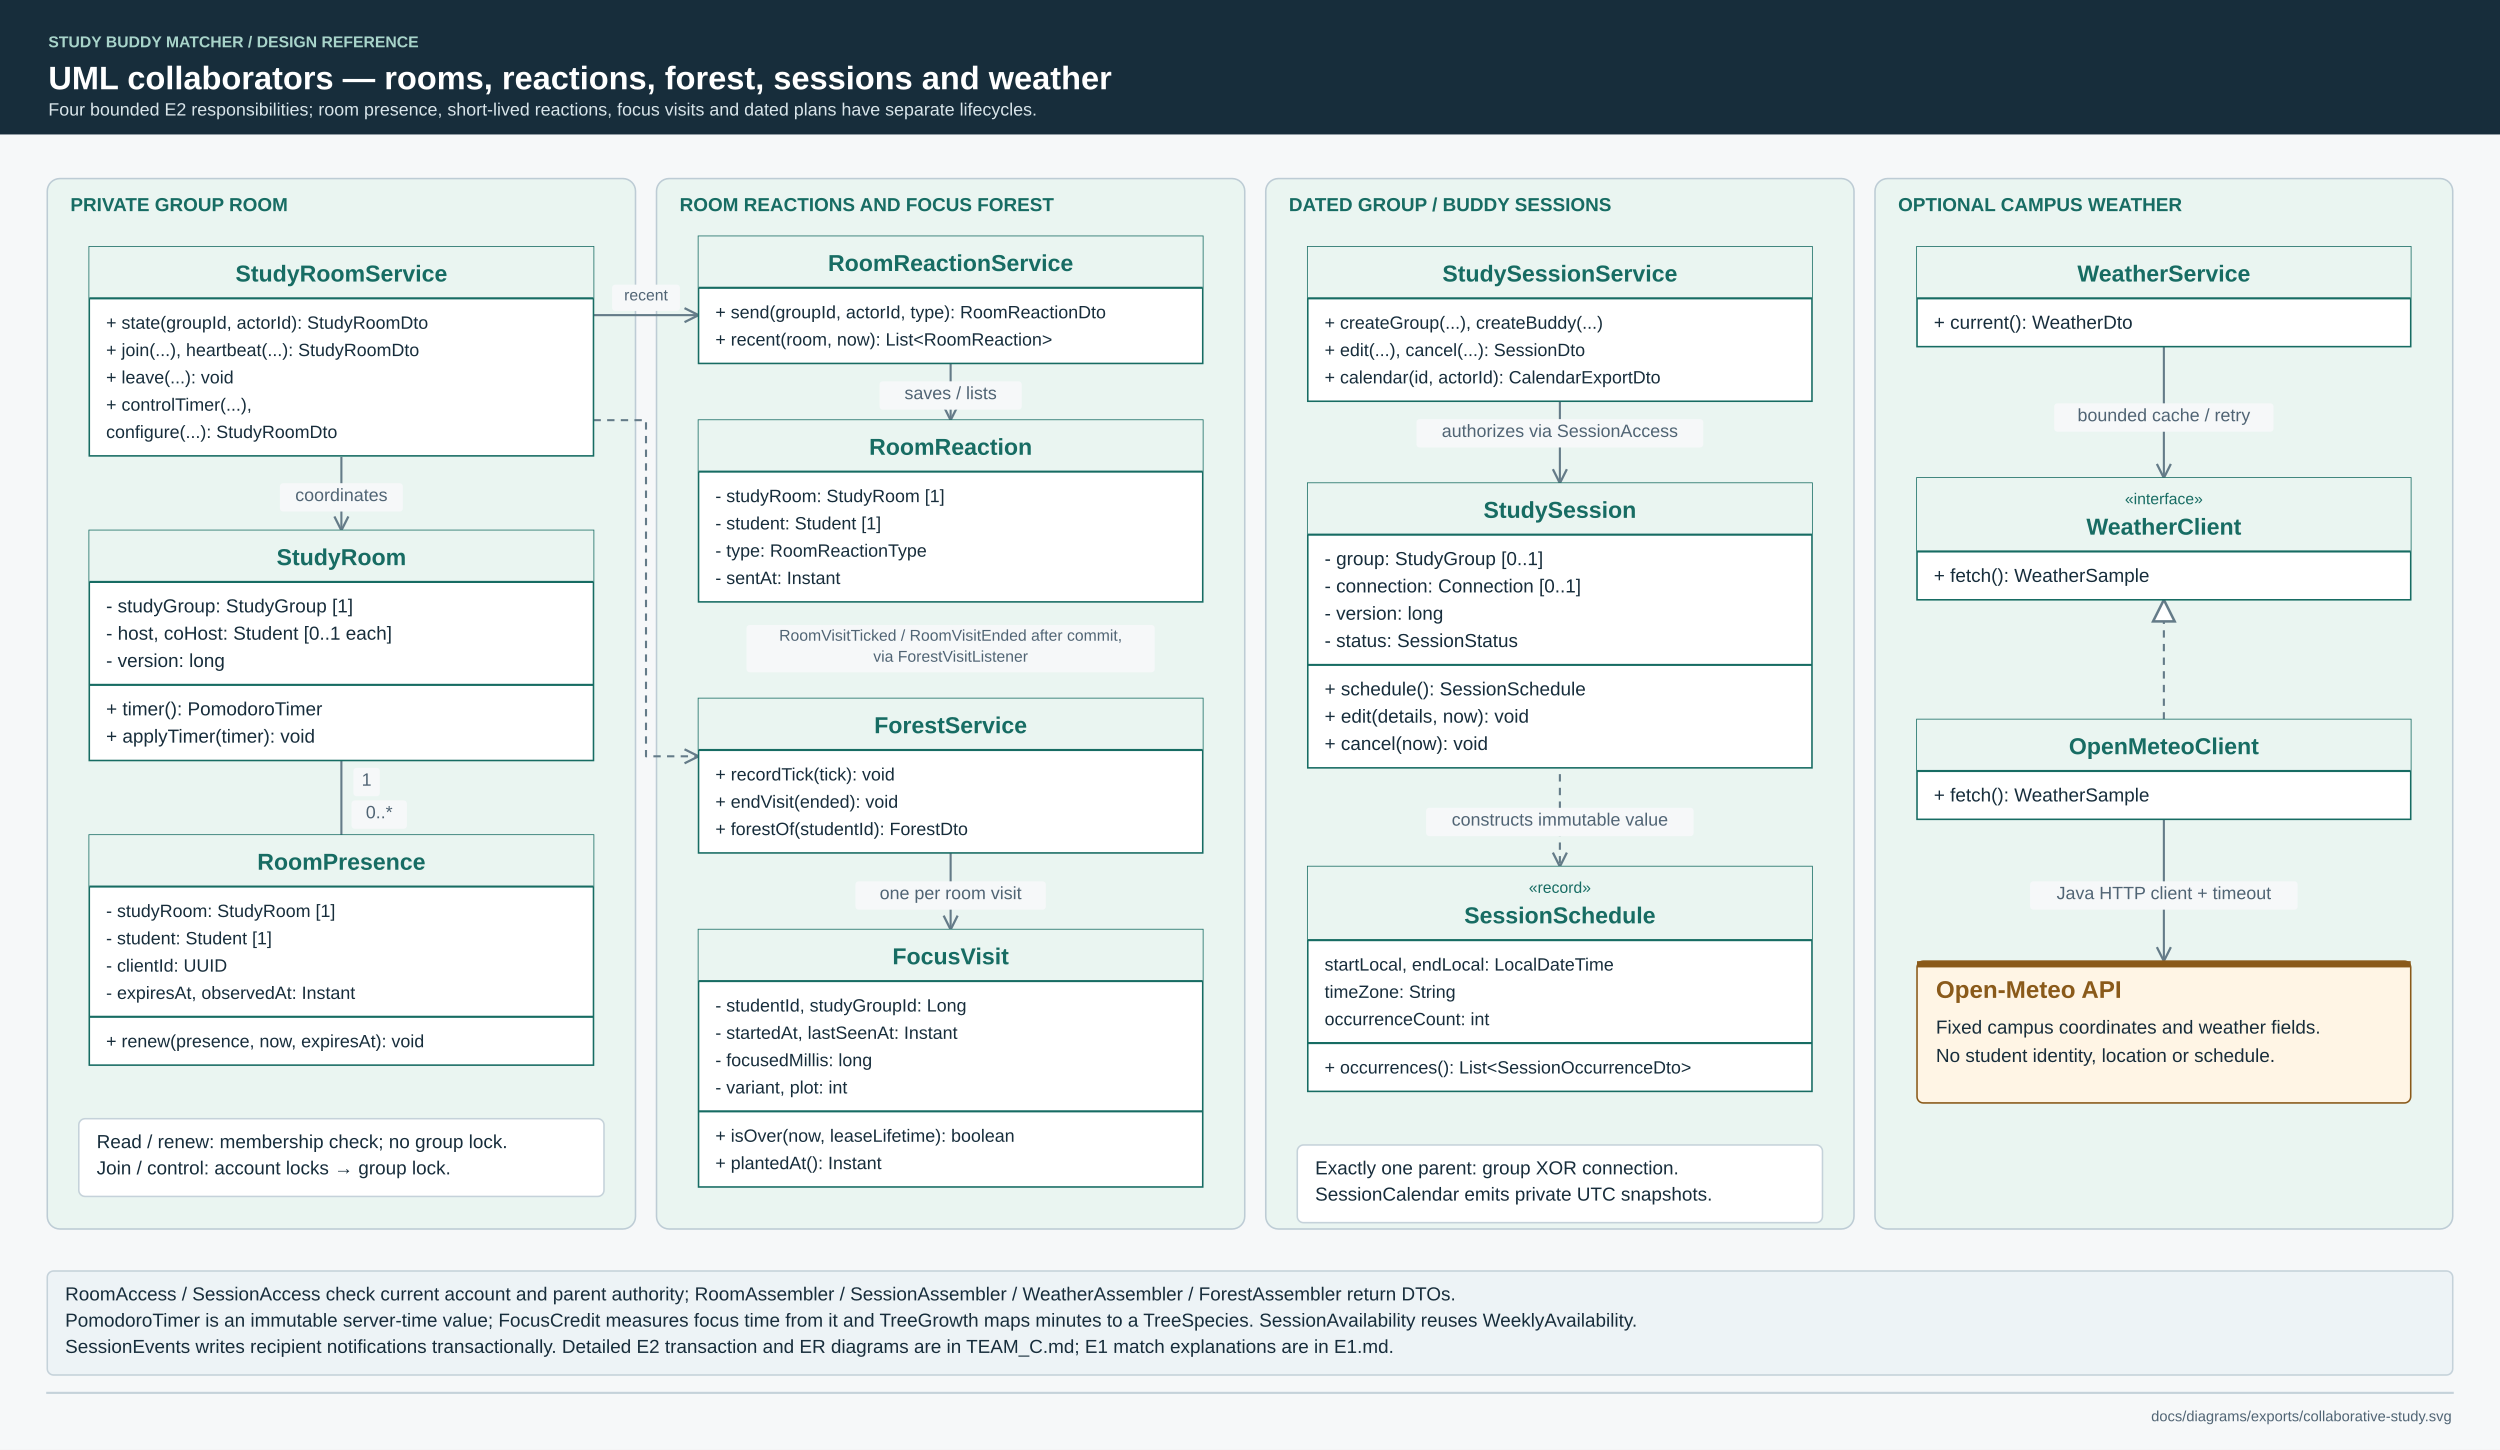
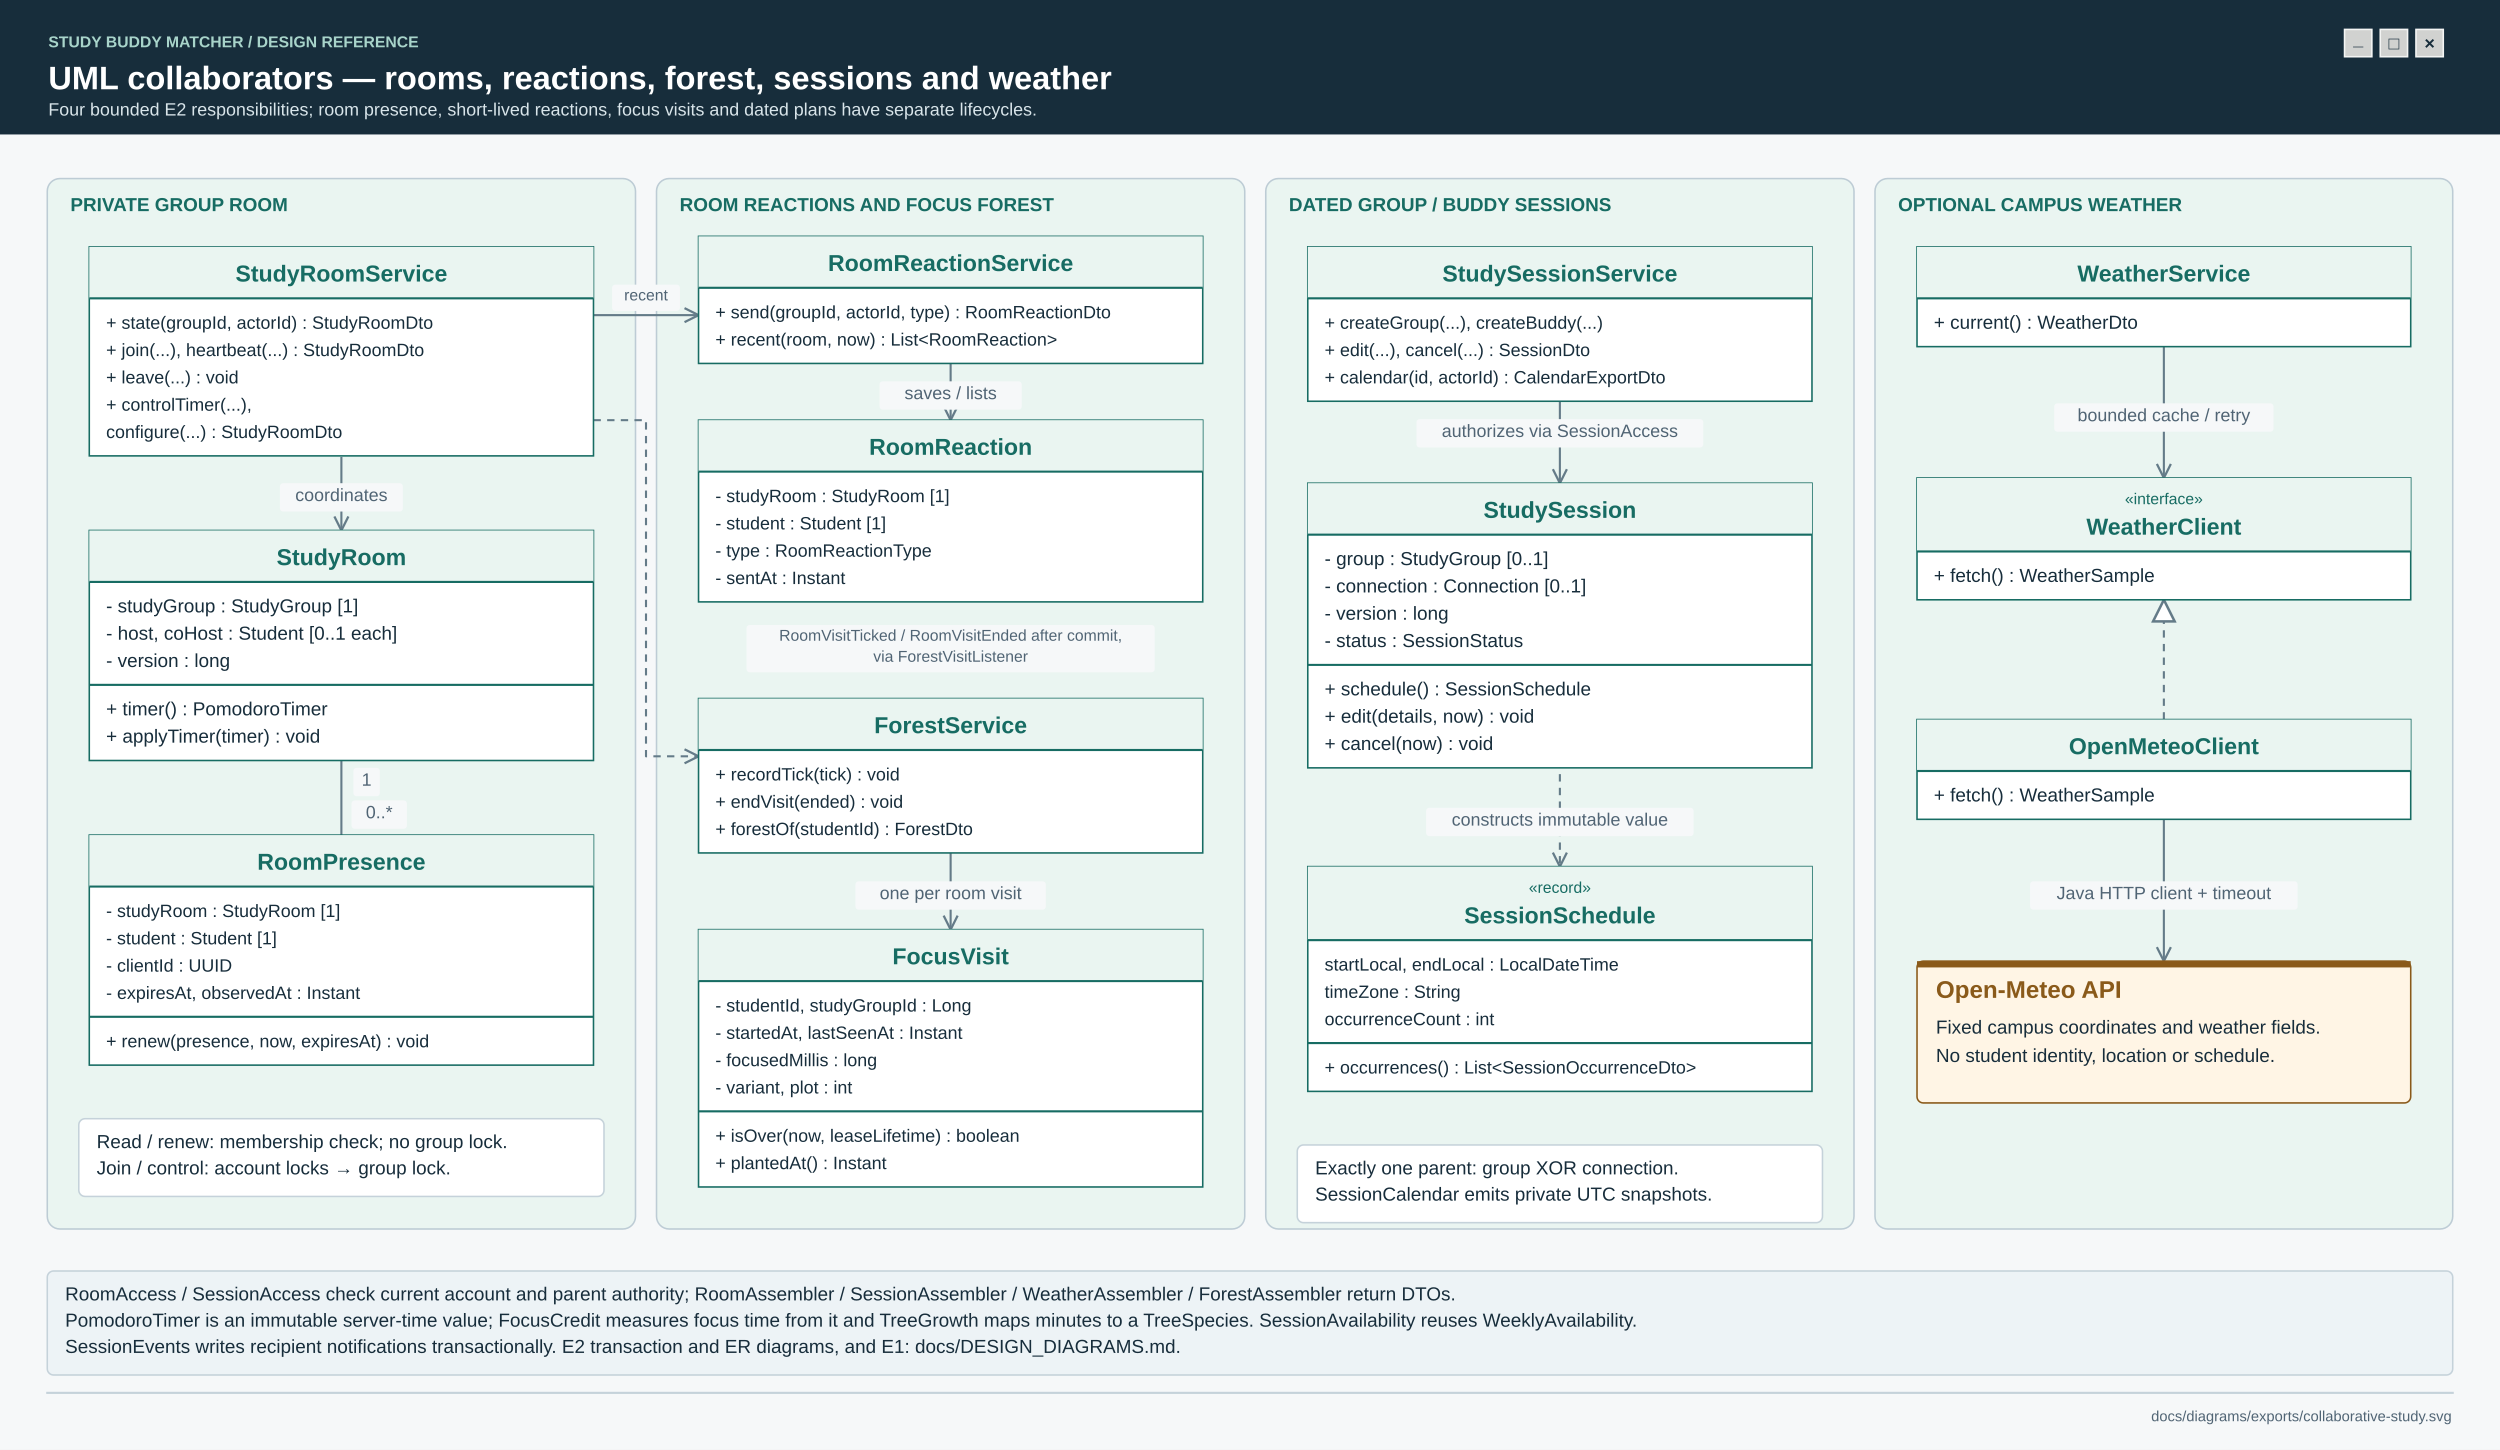
<svg xmlns="http://www.w3.org/2000/svg" width="2380" height="1380" viewBox="0 0 2380 1380" role="img" aria-labelledby="title description">
  <defs>
    <marker id="arrow" viewBox="0 0 12 12" refX="11" refY="6" markerWidth="8" markerHeight="8" orient="auto-start-reverse">
      <path d="M 1 1 L 11 6 L 1 11" fill="none" stroke="#647b88" stroke-width="1.6" />
+     </marker>
+     <marker id="solid" viewBox="0 0 12 12" refX="11" refY="6" markerWidth="9" markerHeight="9" orient="auto-start-reverse">
+       <path d="M 1 1 L 11 6 L 1 11 Z" fill="#647b88" stroke="#647b88" stroke-width="1" />
    </marker>
    <marker id="triangle" viewBox="0 0 14 14" refX="13" refY="7" markerWidth="12" markerHeight="12" orient="auto-start-reverse">
      <path d="M 1 1 L 13 7 L 1 13 Z" fill="white" stroke="#647b88" stroke-width="1.4" />
    </marker>
    <marker id="diamond" viewBox="0 0 16 12" refX="1" refY="6" markerWidth="13" markerHeight="10" orient="auto-start-reverse">
      <path d="M 1 6 L 8 1 L 15 6 L 8 11 Z" fill="#647b88" stroke="#647b88" />
    </marker>
  </defs>
  <g font-family="Tahoma, Verdana, Arial, sans-serif">
    <rect x="0" y="0" width="2380" height="1380" rx="0" fill="#f6f8f9" stroke="none" stroke-width="1.5" />
    <rect x="0" y="0" width="2380" height="128" rx="0" fill="#172d3b" stroke="none" stroke-width="1.5" />
+     <rect x="2232" y="28" width="26" height="26" rx="0" fill="#d1d2d0" stroke="#f4f5f4" stroke-width="1.5" />
+     <text x="2245" y="43" font-size="17" fill="#172d3b" font-weight="700" text-anchor="middle">_</text>
+     <rect x="2266" y="28" width="26" height="26" rx="0" fill="#d1d2d0" stroke="#f4f5f4" stroke-width="1.5" />
+     <text x="2279" y="47" font-size="17" fill="#172d3b" font-weight="700" text-anchor="middle">□</text>
+     <rect x="2300" y="28" width="26" height="26" rx="0" fill="#d1d2d0" stroke="#f4f5f4" stroke-width="1.5" />
+     <text x="2313" y="47" font-size="17" fill="#172d3b" font-weight="700" text-anchor="middle">×</text>
    <rect x="45" y="170" width="560" height="1000" rx="12" fill="#eaf5f1" stroke="#bdccd5" stroke-width="1.5" />
    <rect x="625" y="170" width="560" height="1000" rx="12" fill="#eaf5f1" stroke="#bdccd5" stroke-width="1.5" />
    <rect x="1205" y="170" width="560" height="1000" rx="12" fill="#eaf5f1" stroke="#bdccd5" stroke-width="1.5" />
    <rect x="1785" y="170" width="550" height="1000" rx="12" fill="#eaf5f1" stroke="#bdccd5" stroke-width="1.5" />
    <polyline points="44,1326 2336,1326" fill="none" stroke="#c5d2da" stroke-width="2" stroke-linejoin="round" />
    <polyline points="325,435 325,505" fill="none" stroke="#647b88" stroke-width="2" stroke-linejoin="round" marker-end="url(#arrow)" />
    <polyline points="325,724 325,795" fill="none" stroke="#647b88" stroke-width="2" stroke-linejoin="round" />
    <polyline points="905,346 905,400" fill="none" stroke="#647b88" stroke-width="2" stroke-linejoin="round" marker-end="url(#arrow)" />
    <polyline points="565,300 665,300" fill="none" stroke="#647b88" stroke-width="2" stroke-linejoin="round" marker-end="url(#arrow)" />
    <polyline points="905,812 905,885" fill="none" stroke="#647b88" stroke-width="2" stroke-linejoin="round" marker-end="url(#arrow)" />
    <polyline points="565,400 615,400 615,720 665,720" fill="none" stroke="#647b88" stroke-width="2" stroke-linejoin="round" stroke-dasharray="7 6" marker-end="url(#arrow)" />
    <polyline points="1485,362 1485,460" fill="none" stroke="#647b88" stroke-width="2" stroke-linejoin="round" marker-end="url(#arrow)" />
    <polyline points="1485,711 1485,825" fill="none" stroke="#647b88" stroke-width="2" stroke-linejoin="round" stroke-dasharray="7 6" marker-end="url(#arrow)" />
    <polyline points="2060,330 2060,455" fill="none" stroke="#647b88" stroke-width="2" stroke-linejoin="round" marker-end="url(#arrow)" />
    <polyline points="2060,685 2060,571" fill="none" stroke="#647b88" stroke-width="2" stroke-linejoin="round" stroke-dasharray="7 6" marker-end="url(#triangle)" />
    <polyline points="2060,780 2060,915" fill="none" stroke="#647b88" stroke-width="2" stroke-linejoin="round" marker-end="url(#arrow)" />
    <rect x="85" y="235" width="480" height="199" rx="0" fill="white" stroke="#176c63" stroke-width="1.5" data-class="StudyRoomService" />
    <rect x="85" y="235" width="480" height="49" rx="0" fill="#eaf5f1" stroke="none" stroke-width="1.5" />
    <polyline points="85,284 565,284" fill="none" stroke="#176c63" stroke-width="2" stroke-linejoin="round" />
    <rect x="85" y="505" width="480" height="219" rx="0" fill="white" stroke="#176c63" stroke-width="1.5" data-class="StudyRoom" />
    <rect x="85" y="505" width="480" height="49" rx="0" fill="#eaf5f1" stroke="none" stroke-width="1.5" />
    <polyline points="85,554 565,554" fill="none" stroke="#176c63" stroke-width="2" stroke-linejoin="round" />
    <polyline points="85,652 565,652" fill="none" stroke="#176c63" stroke-width="2" stroke-linejoin="round" />
    <rect x="85" y="795" width="480" height="219" rx="0" fill="white" stroke="#176c63" stroke-width="1.5" data-class="RoomPresence" />
    <rect x="85" y="795" width="480" height="49" rx="0" fill="#eaf5f1" stroke="none" stroke-width="1.5" />
    <polyline points="85,844 565,844" fill="none" stroke="#176c63" stroke-width="2" stroke-linejoin="round" />
    <polyline points="85,968 565,968" fill="none" stroke="#176c63" stroke-width="2" stroke-linejoin="round" />
    <rect x="75" y="1065" width="500" height="74" rx="6" fill="white" stroke="#c5d2da" stroke-width="1.5" />
    <rect x="665" y="225" width="480" height="121" rx="0" fill="white" stroke="#176c63" stroke-width="1.5" data-class="RoomReactionService" />
    <rect x="665" y="225" width="480" height="49" rx="0" fill="#eaf5f1" stroke="none" stroke-width="1.5" />
    <polyline points="665,274 1145,274" fill="none" stroke="#176c63" stroke-width="2" stroke-linejoin="round" />
    <rect x="665" y="400" width="480" height="173" rx="0" fill="white" stroke="#176c63" stroke-width="1.5" data-class="RoomReaction" />
    <rect x="665" y="400" width="480" height="49" rx="0" fill="#eaf5f1" stroke="none" stroke-width="1.5" />
    <polyline points="665,449 1145,449" fill="none" stroke="#176c63" stroke-width="2" stroke-linejoin="round" />
    <rect x="665" y="665" width="480" height="147" rx="0" fill="white" stroke="#176c63" stroke-width="1.5" data-class="ForestService" />
    <rect x="665" y="665" width="480" height="49" rx="0" fill="#eaf5f1" stroke="none" stroke-width="1.5" />
    <polyline points="665,714 1145,714" fill="none" stroke="#176c63" stroke-width="2" stroke-linejoin="round" />
    <rect x="665" y="885" width="480" height="245" rx="0" fill="white" stroke="#176c63" stroke-width="1.5" data-class="FocusVisit" />
    <rect x="665" y="885" width="480" height="49" rx="0" fill="#eaf5f1" stroke="none" stroke-width="1.5" />
    <polyline points="665,934 1145,934" fill="none" stroke="#176c63" stroke-width="2" stroke-linejoin="round" />
    <polyline points="665,1058 1145,1058" fill="none" stroke="#176c63" stroke-width="2" stroke-linejoin="round" />
    <rect x="1245" y="235" width="480" height="147" rx="0" fill="white" stroke="#176c63" stroke-width="1.5" data-class="StudySessionService" />
    <rect x="1245" y="235" width="480" height="49" rx="0" fill="#eaf5f1" stroke="none" stroke-width="1.5" />
    <polyline points="1245,284 1725,284" fill="none" stroke="#176c63" stroke-width="2" stroke-linejoin="round" />
    <rect x="1245" y="460" width="480" height="271" rx="0" fill="white" stroke="#176c63" stroke-width="1.5" data-class="StudySession" />
    <rect x="1245" y="460" width="480" height="49" rx="0" fill="#eaf5f1" stroke="none" stroke-width="1.5" />
    <polyline points="1245,509 1725,509" fill="none" stroke="#176c63" stroke-width="2" stroke-linejoin="round" />
    <polyline points="1245,633 1725,633" fill="none" stroke="#176c63" stroke-width="2" stroke-linejoin="round" />
    <rect x="1245" y="825" width="480" height="214" rx="0" fill="white" stroke="#176c63" stroke-width="1.5" data-class="SessionSchedule" />
    <rect x="1245" y="825" width="480" height="70" rx="0" fill="#eaf5f1" stroke="none" stroke-width="1.5" />
    <polyline points="1245,895 1725,895" fill="none" stroke="#176c63" stroke-width="2" stroke-linejoin="round" />
    <polyline points="1245,993 1725,993" fill="none" stroke="#176c63" stroke-width="2" stroke-linejoin="round" />
    <rect x="1235" y="1090" width="500" height="74" rx="6" fill="white" stroke="#c5d2da" stroke-width="1.5" />
    <rect x="1825" y="235" width="470" height="95" rx="0" fill="white" stroke="#176c63" stroke-width="1.5" data-class="WeatherService" />
    <rect x="1825" y="235" width="470" height="49" rx="0" fill="#eaf5f1" stroke="none" stroke-width="1.5" />
    <polyline points="1825,284 2295,284" fill="none" stroke="#176c63" stroke-width="2" stroke-linejoin="round" />
    <rect x="1825" y="455" width="470" height="116" rx="0" fill="white" stroke="#176c63" stroke-width="1.5" data-class="WeatherClient" />
    <rect x="1825" y="455" width="470" height="70" rx="0" fill="#eaf5f1" stroke="none" stroke-width="1.5" />
    <polyline points="1825,525 2295,525" fill="none" stroke="#176c63" stroke-width="2" stroke-linejoin="round" />
    <rect x="1825" y="685" width="470" height="95" rx="0" fill="white" stroke="#176c63" stroke-width="1.5" data-class="OpenMeteoClient" />
    <rect x="1825" y="685" width="470" height="49" rx="0" fill="#eaf5f1" stroke="none" stroke-width="1.5" />
    <polyline points="1825,734 2295,734" fill="none" stroke="#176c63" stroke-width="2" stroke-linejoin="round" />
    <rect x="1825" y="915" width="470" height="135" rx="6" fill="#fff5e5" stroke="#8a5a1a" stroke-width="1.5" data-node="box" />
    <rect x="1825" y="915" width="470" height="6" rx="0" fill="#8a5a1a" stroke="none" stroke-width="1.5" />
    <rect x="45" y="1210" width="2290" height="99" rx="6" fill="#edf3f6" stroke="#c5d2da" stroke-width="1.5" />
    <text x="46" y="45" font-size="15" fill="#a8d4ca" font-weight="700" text-anchor="start">STUDY BUDDY MATCHER  /  DESIGN REFERENCE</text>
    <text x="46" y="85" font-size="31" fill="#ffffff" font-weight="700" text-anchor="start">UML collaborators — rooms, reactions, forest, sessions and weather</text>
    <text x="46" y="110" font-size="17" fill="#d9e5ea" font-weight="400" text-anchor="start">Four bounded E2 responsibilities; room presence, short-lived reactions, focus visits and dated plans have separate lifecycles.</text>
    <text x="2334" y="1353" font-size="14" fill="#506474" font-weight="400" text-anchor="end">docs/diagrams/exports/collaborative-study.svg</text>
    <text x="67" y="201" font-size="18" fill="#176c63" font-weight="700" text-anchor="start">PRIVATE GROUP ROOM</text>
    <text x="647" y="201" font-size="18" fill="#176c63" font-weight="700" text-anchor="start">ROOM REACTIONS AND FOCUS FOREST</text>
    <text x="1227" y="201" font-size="18" fill="#176c63" font-weight="700" text-anchor="start">DATED GROUP / BUDDY SESSIONS</text>
    <text x="1807" y="201" font-size="18" fill="#176c63" font-weight="700" text-anchor="start">OPTIONAL CAMPUS WEATHER</text>
    <text x="325.0" y="268" font-size="22" fill="#176c63" font-weight="700" text-anchor="middle">StudyRoomService</text>
-     <text x="101" y="313" font-size="17" fill="#172d3b" font-weight="400" text-anchor="start">+ state(groupId, actorId): StudyRoomDto</text>
-     <text x="101" y="339" font-size="17" fill="#172d3b" font-weight="400" text-anchor="start">+ join(...), heartbeat(...): StudyRoomDto</text>
-     <text x="101" y="365" font-size="17" fill="#172d3b" font-weight="400" text-anchor="start">+ leave(...): void</text>
+     <text x="101" y="313" font-size="17" fill="#172d3b" font-weight="400" text-anchor="start">+ state(groupId, actorId) : StudyRoomDto</text>
+     <text x="101" y="339" font-size="17" fill="#172d3b" font-weight="400" text-anchor="start">+ join(...), heartbeat(...) : StudyRoomDto</text>
+     <text x="101" y="365" font-size="17" fill="#172d3b" font-weight="400" text-anchor="start">+ leave(...) : void</text>
    <text x="101" y="391" font-size="17" fill="#172d3b" font-weight="400" text-anchor="start">+ controlTimer(...),</text>
-     <text x="101" y="417" font-size="17" fill="#172d3b" font-weight="400" text-anchor="start">  configure(...): StudyRoomDto</text>
+     <text x="101" y="417" font-size="17" fill="#172d3b" font-weight="400" text-anchor="start">  configure(...) : StudyRoomDto</text>
    <text x="325.0" y="538" font-size="22" fill="#176c63" font-weight="700" text-anchor="middle">StudyRoom</text>
-     <text x="101" y="583" font-size="18" fill="#172d3b" font-weight="400" text-anchor="start">- studyGroup: StudyGroup [1]</text>
-     <text x="101" y="609" font-size="18" fill="#172d3b" font-weight="400" text-anchor="start">- host, coHost: Student [0..1 each]</text>
-     <text x="101" y="635" font-size="18" fill="#172d3b" font-weight="400" text-anchor="start">- version: long</text>
-     <text x="101" y="681" font-size="18" fill="#172d3b" font-weight="400" text-anchor="start">+ timer(): PomodoroTimer</text>
-     <text x="101" y="707" font-size="18" fill="#172d3b" font-weight="400" text-anchor="start">+ applyTimer(timer): void</text>
+     <text x="101" y="583" font-size="18" fill="#172d3b" font-weight="400" text-anchor="start">- studyGroup : StudyGroup [1]</text>
+     <text x="101" y="609" font-size="18" fill="#172d3b" font-weight="400" text-anchor="start">- host, coHost : Student [0..1 each]</text>
+     <text x="101" y="635" font-size="18" fill="#172d3b" font-weight="400" text-anchor="start">- version : long</text>
+     <text x="101" y="681" font-size="18" fill="#172d3b" font-weight="400" text-anchor="start">+ timer() : PomodoroTimer</text>
+     <text x="101" y="707" font-size="18" fill="#172d3b" font-weight="400" text-anchor="start">+ applyTimer(timer) : void</text>
    <text x="325.0" y="828" font-size="22" fill="#176c63" font-weight="700" text-anchor="middle">RoomPresence</text>
-     <text x="101" y="873" font-size="17" fill="#172d3b" font-weight="400" text-anchor="start">- studyRoom: StudyRoom [1]</text>
-     <text x="101" y="899" font-size="17" fill="#172d3b" font-weight="400" text-anchor="start">- student: Student [1]</text>
-     <text x="101" y="925" font-size="17" fill="#172d3b" font-weight="400" text-anchor="start">- clientId: UUID</text>
-     <text x="101" y="951" font-size="17" fill="#172d3b" font-weight="400" text-anchor="start">- expiresAt, observedAt: Instant</text>
-     <text x="101" y="997" font-size="17" fill="#172d3b" font-weight="400" text-anchor="start">+ renew(presence, now, expiresAt): void</text>
+     <text x="101" y="873" font-size="17" fill="#172d3b" font-weight="400" text-anchor="start">- studyRoom : StudyRoom [1]</text>
+     <text x="101" y="899" font-size="17" fill="#172d3b" font-weight="400" text-anchor="start">- student : Student [1]</text>
+     <text x="101" y="925" font-size="17" fill="#172d3b" font-weight="400" text-anchor="start">- clientId : UUID</text>
+     <text x="101" y="951" font-size="17" fill="#172d3b" font-weight="400" text-anchor="start">- expiresAt, observedAt : Instant</text>
+     <text x="101" y="997" font-size="17" fill="#172d3b" font-weight="400" text-anchor="start">+ renew(presence, now, expiresAt) : void</text>
    <rect x="266.51" y="460" width="116.98" height="27" rx="3" fill="#f6f8f9" stroke="none" stroke-width="1.5" />
    <text x="325" y="477" font-size="17" fill="#506474" font-weight="400" text-anchor="middle">coordinates</text>
    <rect x="336.41" y="731" width="25.18" height="27" rx="3" fill="#f6f8f9" stroke="none" stroke-width="1.5" />
    <text x="349" y="748" font-size="17" fill="#506474" font-weight="400" text-anchor="middle">1</text>
    <rect x="334.64" y="762" width="52.72" height="27" rx="3" fill="#f6f8f9" stroke="none" stroke-width="1.5" />
    <text x="361" y="779" font-size="17" fill="#506474" font-weight="400" text-anchor="middle">0..*</text>
    <text x="92" y="1093" font-size="18" fill="#172d3b" font-weight="400" text-anchor="start">Read / renew: membership check; no group lock.</text>
    <text x="92" y="1118" font-size="18" fill="#172d3b" font-weight="400" text-anchor="start">Join / control: account locks → group lock.</text>
    <text x="905.0" y="258" font-size="22" fill="#176c63" font-weight="700" text-anchor="middle">RoomReactionService</text>
-     <text x="681" y="303" font-size="17" fill="#172d3b" font-weight="400" text-anchor="start">+ send(groupId, actorId, type): RoomReactionDto</text>
-     <text x="681" y="329" font-size="17" fill="#172d3b" font-weight="400" text-anchor="start">+ recent(room, now): List&lt;RoomReaction&gt;</text>
+     <text x="681" y="303" font-size="17" fill="#172d3b" font-weight="400" text-anchor="start">+ send(groupId, actorId, type) : RoomReactionDto</text>
+     <text x="681" y="329" font-size="17" fill="#172d3b" font-weight="400" text-anchor="start">+ recent(room, now) : List&lt;RoomReaction&gt;</text>
    <text x="905.0" y="433" font-size="22" fill="#176c63" font-weight="700" text-anchor="middle">RoomReaction</text>
-     <text x="681" y="478" font-size="17" fill="#172d3b" font-weight="400" text-anchor="start">- studyRoom: StudyRoom [1]</text>
-     <text x="681" y="504" font-size="17" fill="#172d3b" font-weight="400" text-anchor="start">- student: Student [1]</text>
-     <text x="681" y="530" font-size="17" fill="#172d3b" font-weight="400" text-anchor="start">- type: RoomReactionType</text>
-     <text x="681" y="556" font-size="17" fill="#172d3b" font-weight="400" text-anchor="start">- sentAt: Instant</text>
+     <text x="681" y="478" font-size="17" fill="#172d3b" font-weight="400" text-anchor="start">- studyRoom : StudyRoom [1]</text>
+     <text x="681" y="504" font-size="17" fill="#172d3b" font-weight="400" text-anchor="start">- student : Student [1]</text>
+     <text x="681" y="530" font-size="17" fill="#172d3b" font-weight="400" text-anchor="start">- type : RoomReactionType</text>
+     <text x="681" y="556" font-size="17" fill="#172d3b" font-weight="400" text-anchor="start">- sentAt : Instant</text>
    <rect x="837.33" y="363" width="135.34" height="27" rx="3" fill="#f6f8f9" stroke="none" stroke-width="1.5" />
    <text x="905" y="380" font-size="17" fill="#506474" font-weight="400" text-anchor="middle">saves / lists</text>
    <rect x="582.7" y="271" width="64.6" height="25" rx="3" fill="#f6f8f9" stroke="none" stroke-width="1.5" />
    <text x="615" y="286" font-size="15" fill="#506474" font-weight="400" text-anchor="middle">recent</text>
    <text x="905.0" y="698" font-size="22" fill="#176c63" font-weight="700" text-anchor="middle">ForestService</text>
-     <text x="681" y="743" font-size="17" fill="#172d3b" font-weight="400" text-anchor="start">+ recordTick(tick): void</text>
-     <text x="681" y="769" font-size="17" fill="#172d3b" font-weight="400" text-anchor="start">+ endVisit(ended): void</text>
-     <text x="681" y="795" font-size="17" fill="#172d3b" font-weight="400" text-anchor="start">+ forestOf(studentId): ForestDto</text>
+     <text x="681" y="743" font-size="17" fill="#172d3b" font-weight="400" text-anchor="start">+ recordTick(tick) : void</text>
+     <text x="681" y="769" font-size="17" fill="#172d3b" font-weight="400" text-anchor="start">+ endVisit(ended) : void</text>
+     <text x="681" y="795" font-size="17" fill="#172d3b" font-weight="400" text-anchor="start">+ forestOf(studentId) : ForestDto</text>
    <text x="905.0" y="918" font-size="22" fill="#176c63" font-weight="700" text-anchor="middle">FocusVisit</text>
-     <text x="681" y="963" font-size="17" fill="#172d3b" font-weight="400" text-anchor="start">- studentId, studyGroupId: Long</text>
-     <text x="681" y="989" font-size="17" fill="#172d3b" font-weight="400" text-anchor="start">- startedAt, lastSeenAt: Instant</text>
-     <text x="681" y="1015" font-size="17" fill="#172d3b" font-weight="400" text-anchor="start">- focusedMillis: long</text>
-     <text x="681" y="1041" font-size="17" fill="#172d3b" font-weight="400" text-anchor="start">- variant, plot: int</text>
-     <text x="681" y="1087" font-size="17" fill="#172d3b" font-weight="400" text-anchor="start">+ isOver(now, leaseLifetime): boolean</text>
-     <text x="681" y="1113" font-size="17" fill="#172d3b" font-weight="400" text-anchor="start">+ plantedAt(): Instant</text>
+     <text x="681" y="963" font-size="17" fill="#172d3b" font-weight="400" text-anchor="start">- studentId, studyGroupId : Long</text>
+     <text x="681" y="989" font-size="17" fill="#172d3b" font-weight="400" text-anchor="start">- startedAt, lastSeenAt : Instant</text>
+     <text x="681" y="1015" font-size="17" fill="#172d3b" font-weight="400" text-anchor="start">- focusedMillis : long</text>
+     <text x="681" y="1041" font-size="17" fill="#172d3b" font-weight="400" text-anchor="start">- variant, plot : int</text>
+     <text x="681" y="1087" font-size="17" fill="#172d3b" font-weight="400" text-anchor="start">+ isOver(now, leaseLifetime) : boolean</text>
+     <text x="681" y="1113" font-size="17" fill="#172d3b" font-weight="400" text-anchor="start">+ plantedAt() : Instant</text>
    <rect x="814.38" y="839" width="181.24" height="27" rx="3" fill="#f6f8f9" stroke="none" stroke-width="1.5" />
    <text x="905" y="856" font-size="17" fill="#506474" font-weight="400" text-anchor="middle">one per room visit</text>
    <rect x="710.7" y="595" width="388.6" height="45" rx="3" fill="#f6f8f9" stroke="none" stroke-width="1.5" />
    <text x="905" y="610" font-size="15" fill="#506474" font-weight="400" text-anchor="middle">RoomVisitTicked / RoomVisitEnded after commit,</text>
    <text x="905" y="630" font-size="15" fill="#506474" font-weight="400" text-anchor="middle">via ForestVisitListener</text>
    <text x="1485.0" y="268" font-size="22" fill="#176c63" font-weight="700" text-anchor="middle">StudySessionService</text>
    <text x="1261" y="313" font-size="17" fill="#172d3b" font-weight="400" text-anchor="start">+ createGroup(...), createBuddy(...)</text>
-     <text x="1261" y="339" font-size="17" fill="#172d3b" font-weight="400" text-anchor="start">+ edit(...), cancel(...): SessionDto</text>
-     <text x="1261" y="365" font-size="17" fill="#172d3b" font-weight="400" text-anchor="start">+ calendar(id, actorId): CalendarExportDto</text>
+     <text x="1261" y="339" font-size="17" fill="#172d3b" font-weight="400" text-anchor="start">+ edit(...), cancel(...) : SessionDto</text>
+     <text x="1261" y="365" font-size="17" fill="#172d3b" font-weight="400" text-anchor="start">+ calendar(id, actorId) : CalendarExportDto</text>
    <text x="1485.0" y="493" font-size="22" fill="#176c63" font-weight="700" text-anchor="middle">StudySession</text>
-     <text x="1261" y="538" font-size="18" fill="#172d3b" font-weight="400" text-anchor="start">- group: StudyGroup [0..1]</text>
-     <text x="1261" y="564" font-size="18" fill="#172d3b" font-weight="400" text-anchor="start">- connection: Connection [0..1]</text>
-     <text x="1261" y="590" font-size="18" fill="#172d3b" font-weight="400" text-anchor="start">- version: long</text>
-     <text x="1261" y="616" font-size="18" fill="#172d3b" font-weight="400" text-anchor="start">- status: SessionStatus</text>
-     <text x="1261" y="662" font-size="18" fill="#172d3b" font-weight="400" text-anchor="start">+ schedule(): SessionSchedule</text>
-     <text x="1261" y="688" font-size="18" fill="#172d3b" font-weight="400" text-anchor="start">+ edit(details, now): void</text>
-     <text x="1261" y="714" font-size="18" fill="#172d3b" font-weight="400" text-anchor="start">+ cancel(now): void</text>
+     <text x="1261" y="538" font-size="18" fill="#172d3b" font-weight="400" text-anchor="start">- group : StudyGroup [0..1]</text>
+     <text x="1261" y="564" font-size="18" fill="#172d3b" font-weight="400" text-anchor="start">- connection : Connection [0..1]</text>
+     <text x="1261" y="590" font-size="18" fill="#172d3b" font-weight="400" text-anchor="start">- version : long</text>
+     <text x="1261" y="616" font-size="18" fill="#172d3b" font-weight="400" text-anchor="start">- status : SessionStatus</text>
+     <text x="1261" y="662" font-size="18" fill="#172d3b" font-weight="400" text-anchor="start">+ schedule() : SessionSchedule</text>
+     <text x="1261" y="688" font-size="18" fill="#172d3b" font-weight="400" text-anchor="start">+ edit(details, now) : void</text>
+     <text x="1261" y="714" font-size="18" fill="#172d3b" font-weight="400" text-anchor="start">+ cancel(now) : void</text>
    <text x="1485.0" y="850" font-size="15" fill="#176c63" font-weight="400" text-anchor="middle">«record»</text>
    <text x="1485.0" y="879" font-size="22" fill="#176c63" font-weight="700" text-anchor="middle">SessionSchedule</text>
-     <text x="1261" y="924" font-size="17" fill="#172d3b" font-weight="400" text-anchor="start">startLocal, endLocal: LocalDateTime</text>
-     <text x="1261" y="950" font-size="17" fill="#172d3b" font-weight="400" text-anchor="start">timeZone: String</text>
-     <text x="1261" y="976" font-size="17" fill="#172d3b" font-weight="400" text-anchor="start">occurrenceCount: int</text>
-     <text x="1261" y="1022" font-size="17" fill="#172d3b" font-weight="400" text-anchor="start">+ occurrences(): List&lt;SessionOccurrenceDto&gt;</text>
+     <text x="1261" y="924" font-size="17" fill="#172d3b" font-weight="400" text-anchor="start">startLocal, endLocal : LocalDateTime</text>
+     <text x="1261" y="950" font-size="17" fill="#172d3b" font-weight="400" text-anchor="start">timeZone : String</text>
+     <text x="1261" y="976" font-size="17" fill="#172d3b" font-weight="400" text-anchor="start">occurrenceCount : int</text>
+     <text x="1261" y="1022" font-size="17" fill="#172d3b" font-weight="400" text-anchor="start">+ occurrences() : List&lt;SessionOccurrenceDto&gt;</text>
    <rect x="1348.48" y="399" width="273.04" height="27" rx="3" fill="#f6f8f9" stroke="none" stroke-width="1.5" />
    <text x="1485" y="416" font-size="17" fill="#506474" font-weight="400" text-anchor="middle">authorizes via SessionAccess</text>
    <rect x="1357.66" y="769" width="254.68" height="27" rx="3" fill="#f6f8f9" stroke="none" stroke-width="1.5" />
    <text x="1485" y="786" font-size="17" fill="#506474" font-weight="400" text-anchor="middle">constructs immutable value</text>
    <text x="1252" y="1118" font-size="18" fill="#172d3b" font-weight="400" text-anchor="start">Exactly one parent: group XOR connection.</text>
    <text x="1252" y="1143" font-size="18" fill="#172d3b" font-weight="400" text-anchor="start">SessionCalendar emits private UTC snapshots.</text>
    <text x="2060.0" y="268" font-size="22" fill="#176c63" font-weight="700" text-anchor="middle">WeatherService</text>
-     <text x="1841" y="313" font-size="18" fill="#172d3b" font-weight="400" text-anchor="start">+ current(): WeatherDto</text>
+     <text x="1841" y="313" font-size="18" fill="#172d3b" font-weight="400" text-anchor="start">+ current() : WeatherDto</text>
    <text x="2060.0" y="480" font-size="15" fill="#176c63" font-weight="400" text-anchor="middle">«interface»</text>
    <text x="2060.0" y="509" font-size="22" fill="#176c63" font-weight="700" text-anchor="middle">WeatherClient</text>
-     <text x="1841" y="554" font-size="18" fill="#172d3b" font-weight="400" text-anchor="start">+ fetch(): WeatherSample</text>
+     <text x="1841" y="554" font-size="18" fill="#172d3b" font-weight="400" text-anchor="start">+ fetch() : WeatherSample</text>
    <text x="2060.0" y="718" font-size="22" fill="#176c63" font-weight="700" text-anchor="middle">OpenMeteoClient</text>
-     <text x="1841" y="763" font-size="18" fill="#172d3b" font-weight="400" text-anchor="start">+ fetch(): WeatherSample</text>
+     <text x="1841" y="763" font-size="18" fill="#172d3b" font-weight="400" text-anchor="start">+ fetch() : WeatherSample</text>
    <rect x="1955.61" y="384" width="208.78" height="27" rx="3" fill="#f6f8f9" stroke="none" stroke-width="1.5" />
    <text x="2060" y="401" font-size="17" fill="#506474" font-weight="400" text-anchor="middle">bounded cache / retry</text>
    <text x="1843" y="950" font-size="23" fill="#8a5a1a" font-weight="700" text-anchor="start">Open-Meteo API</text>
    <text x="1843" y="984" font-size="18" fill="#172d3b" font-weight="400" text-anchor="start">Fixed campus coordinates and weather fields.</text>
    <text x="1843" y="1011" font-size="18" fill="#172d3b" font-weight="400" text-anchor="start">No student identity, location or schedule.</text>
    <rect x="1932.66" y="839" width="254.68" height="27" rx="3" fill="#f6f8f9" stroke="none" stroke-width="1.5" />
    <text x="2060" y="856" font-size="17" fill="#506474" font-weight="400" text-anchor="middle">Java HTTP client + timeout</text>
    <text x="62" y="1238" font-size="18" fill="#172d3b" font-weight="400" text-anchor="start">RoomAccess / SessionAccess check current account and parent authority; RoomAssembler / SessionAssembler / WeatherAssembler / ForestAssembler return DTOs.</text>
    <text x="62" y="1263" font-size="18" fill="#172d3b" font-weight="400" text-anchor="start">PomodoroTimer is an immutable server-time value; FocusCredit measures focus time from it and TreeGrowth maps minutes to a TreeSpecies. SessionAvailability reuses WeeklyAvailability.</text>
-     <text x="62" y="1288" font-size="18" fill="#172d3b" font-weight="400" text-anchor="start">SessionEvents writes recipient notifications transactionally. Detailed E2 transaction and ER diagrams are in TEAM_C.md; E1 match explanations are in E1.md.</text>
+     <text x="62" y="1288" font-size="18" fill="#172d3b" font-weight="400" text-anchor="start">SessionEvents writes recipient notifications transactionally. E2 transaction and ER diagrams, and E1: docs/DESIGN_DIAGRAMS.md.</text>
  </g>
</svg>
